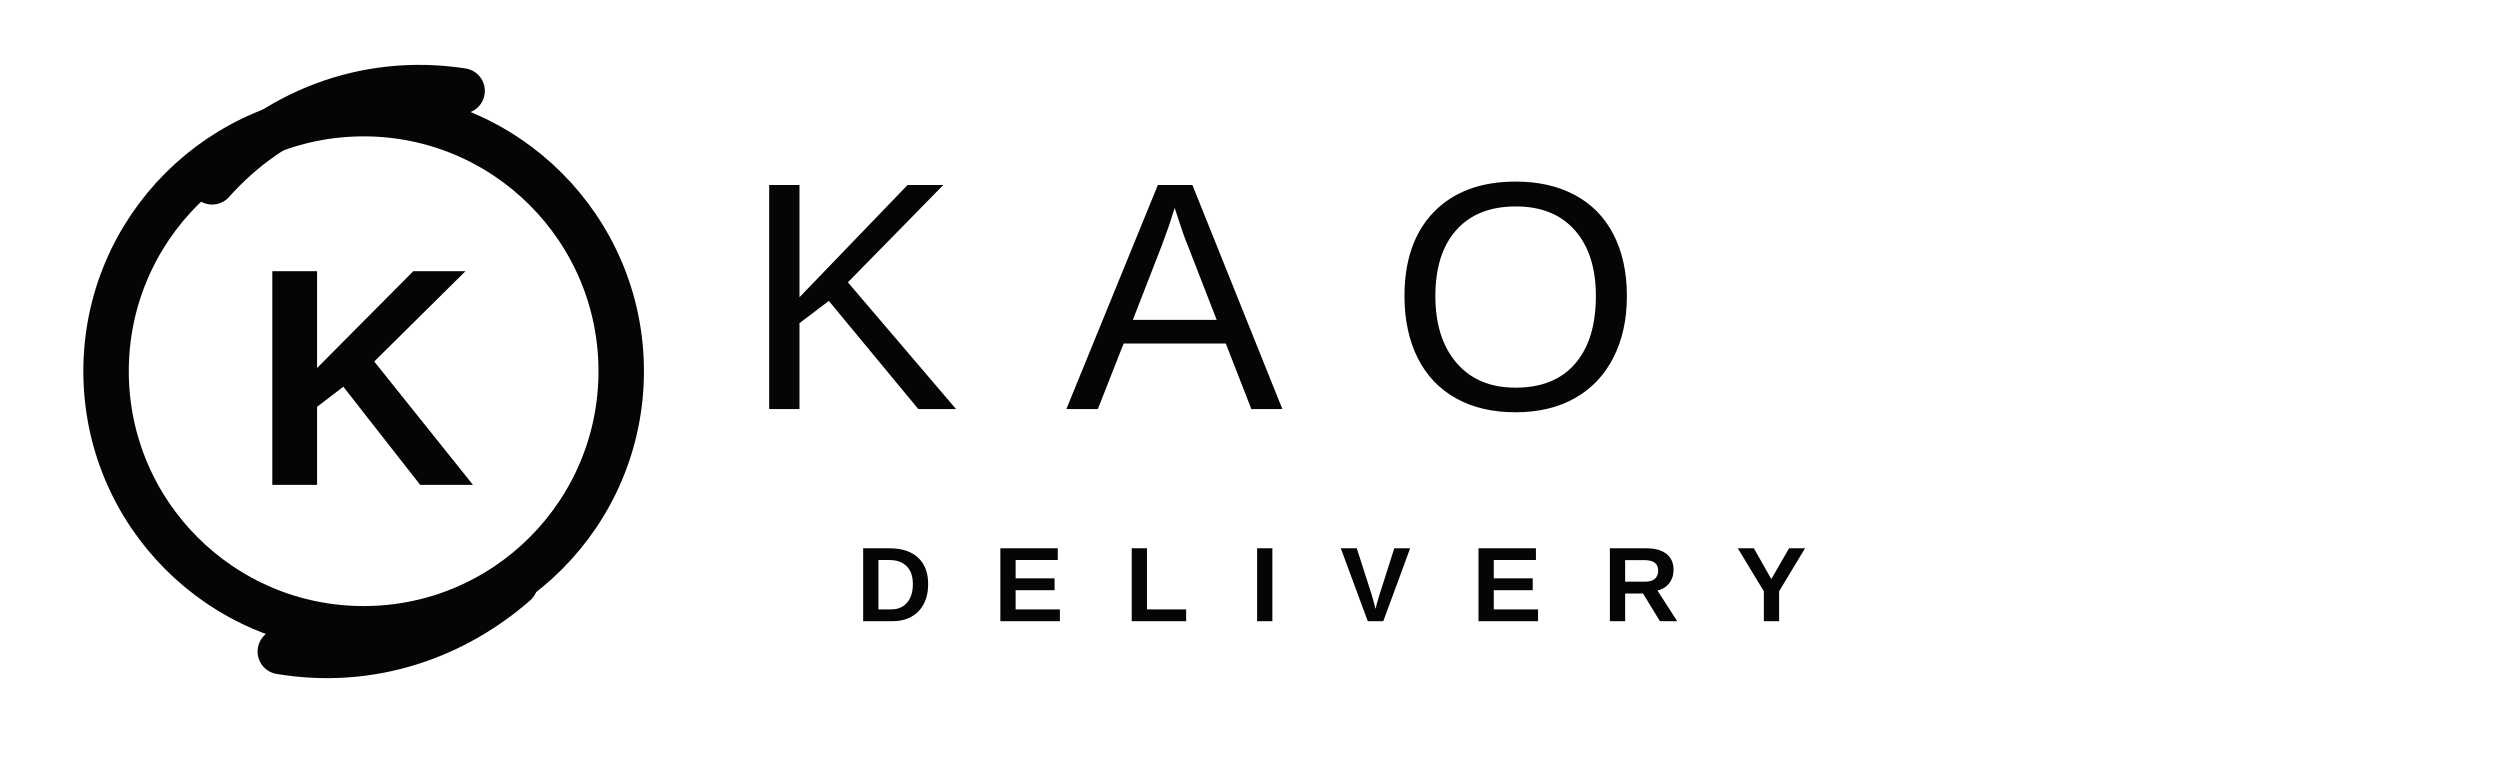
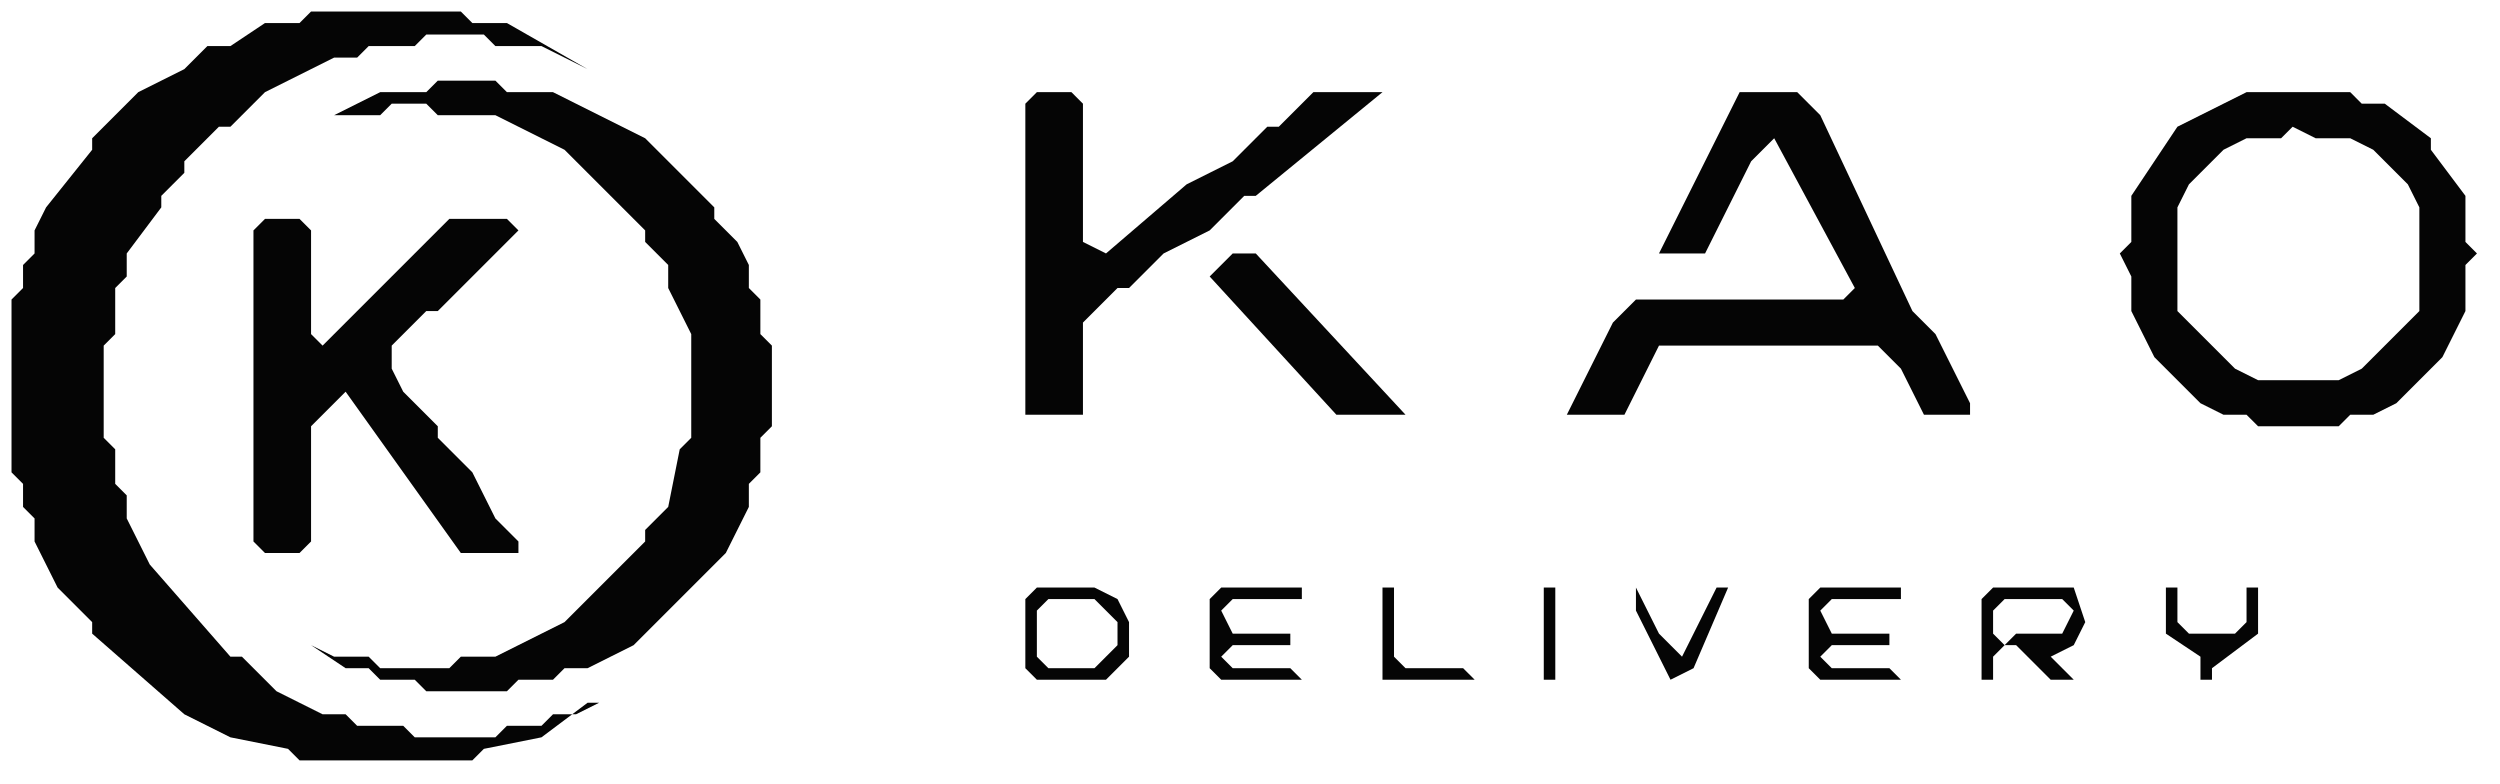
- <svg xmlns="http://www.w3.org/2000/svg" viewBox="0 0 330 100" role="img" aria-labelledby="title desc">
-   <g fill="none" stroke="#050505" stroke-width="6">
-     <circle cx="48" cy="49" r="34" />
-     <path d="M28 24c8-9 20-14 33-12" stroke-linecap="round" />
-     <path d="M68 77c-8 7-19 11-31 9" stroke-linecap="round" />
-   </g>
-   <text x="48" y="64" text-anchor="middle" font-family="Arial, Helvetica, sans-serif" font-size="41" font-weight="700" fill="#050505">K</text>
-   <text x="98" y="54" font-family="Arial, Helvetica, sans-serif" font-size="43" font-weight="500" letter-spacing="14" fill="#050505">KAO</text>
-   <text x="113" y="82" font-family="Arial, Helvetica, sans-serif" font-size="14" font-weight="600" letter-spacing="8" fill="#050505">DELIVERY</text>
+ <svg xmlns="http://www.w3.org/2000/svg" viewBox="0 0 217 68" role="img" aria-label="KAO Delivery">
+   <path d="M 196 51 L 195 51 L 195 54 L 194 55 L 190 55 L 189 54 L 189 51 L 188 51 L 188 55 L 191 57 L 191 59 L 192 59 L 192 58 L 196 55 Z M 173 51 L 172 52 L 172 59 L 173 59 L 173 57 L 174 56 L 175 56 L 178 59 L 180 59 L 178 57 L 180 56 L 181 54 L 180 51 Z M 173 55 L 173 53 L 174 52 L 179 52 L 180 53 L 179 55 L 175 55 L 174 56 Z M 158 51 L 157 52 L 157 58 L 158 59 L 165 59 L 164 58 L 159 58 L 158 57 L 159 56 L 164 56 L 164 55 L 159 55 L 158 53 L 159 52 L 165 52 L 165 51 Z M 150 51 L 149 51 L 146 57 L 144 55 L 142 51 L 142 53 L 145 59 L 147 58 Z M 134 51 L 134 59 L 135 59 L 135 51 Z M 120 51 L 120 59 L 128 59 L 127 58 L 122 58 L 121 57 L 121 51 Z M 106 51 L 105 52 L 105 58 L 106 59 L 113 59 L 112 58 L 107 58 L 106 57 L 107 56 L 112 56 L 112 55 L 107 55 L 106 53 L 107 52 L 113 52 L 113 51 Z M 90 51 L 89 52 L 89 58 L 90 59 L 96 59 L 98 57 L 98 54 L 97 52 L 95 51 Z M 90 53 L 91 52 L 95 52 L 97 54 L 97 56 L 95 58 L 91 58 L 90 57 Z M 105 24 L 116 36 L 122 36 L 109 22 L 107 22 Z M 23 19 L 22 20 L 22 47 L 23 48 L 26 48 L 27 47 L 27 37 L 30 34 L 40 48 L 45 48 L 45 47 L 43 45 L 41 41 L 38 38 L 38 37 L 35 34 L 34 32 L 34 30 L 37 27 L 38 27 L 45 20 L 44 19 L 39 19 L 28 30 L 27 29 L 27 20 L 26 19 Z M 195 8 L 189 11 L 185 17 L 185 21 L 184 22 L 185 24 L 185 27 L 187 31 L 191 35 L 193 36 L 195 36 L 196 37 L 203 37 L 204 36 L 206 36 L 208 35 L 212 31 L 214 27 L 214 23 L 215 22 L 214 21 L 214 17 L 211 13 L 211 12 L 207 9 L 205 9 L 204 8 Z M 195 12 L 198 12 L 199 11 L 201 12 L 204 12 L 206 13 L 209 16 L 210 18 L 210 27 L 205 32 L 203 33 L 196 33 L 194 32 L 189 27 L 189 18 L 190 16 L 193 13 Z M 136 36 L 141 36 L 144 30 L 163 30 L 165 32 L 167 36 L 171 36 L 171 35 L 168 29 L 166 27 L 158 10 L 156 8 L 151 8 L 144 22 L 148 22 L 152 14 L 154 12 L 161 25 L 160 26 L 142 26 L 140 28 Z M 89 36 L 94 36 L 94 28 L 97 25 L 98 25 L 101 22 L 105 20 L 108 17 L 109 17 L 120 8 L 114 8 L 111 11 L 110 11 L 107 14 L 103 16 L 96 22 L 94 21 L 94 9 L 93 8 L 90 8 L 89 9 Z M 38 7 L 37 8 L 33 8 L 27 11 L 29 10 L 33 10 L 34 9 L 37 9 L 38 10 L 43 10 L 49 13 L 56 20 L 56 21 L 58 23 L 58 25 L 60 29 L 60 38 L 59 39 L 58 44 L 56 46 L 56 47 L 49 54 L 43 57 L 40 57 L 39 58 L 33 58 L 32 57 L 29 57 L 27 56 L 30 58 L 32 58 L 33 59 L 36 59 L 37 60 L 44 60 L 45 59 L 48 59 L 49 58 L 51 58 L 55 56 L 63 48 L 65 44 L 65 42 L 66 41 L 66 38 L 67 37 L 67 30 L 66 29 L 66 26 L 65 25 L 65 23 L 64 21 L 62 19 L 62 18 L 56 12 L 48 8 L 44 8 L 43 7 Z M 27 1 L 26 2 L 23 2 L 20 4 L 18 4 L 16 6 L 12 8 L 8 12 L 8 13 L 4 18 L 3 20 L 3 22 L 2 23 L 2 25 L 1 26 L 1 41 L 2 42 L 2 44 L 3 45 L 3 47 L 5 51 L 8 54 L 8 55 L 16 62 L 20 64 L 25 65 L 26 66 L 41 66 L 42 65 L 47 64 L 51 61 L 52 61 L 50 62 L 48 62 L 47 63 L 44 63 L 43 64 L 36 64 L 35 63 L 31 63 L 30 62 L 28 62 L 24 60 L 21 57 L 20 57 L 13 49 L 11 45 L 11 43 L 10 42 L 10 39 L 9 38 L 9 30 L 10 29 L 10 25 L 11 24 L 11 22 L 14 18 L 14 17 L 16 15 L 16 14 L 19 11 L 20 11 L 23 8 L 29 5 L 31 5 L 32 4 L 36 4 L 37 3 L 42 3 L 43 4 L 47 4 L 51 6 L 44 2 L 41 2 L 40 1 Z" fill="#050505" fill-rule="evenodd" clip-rule="evenodd" />
</svg>
